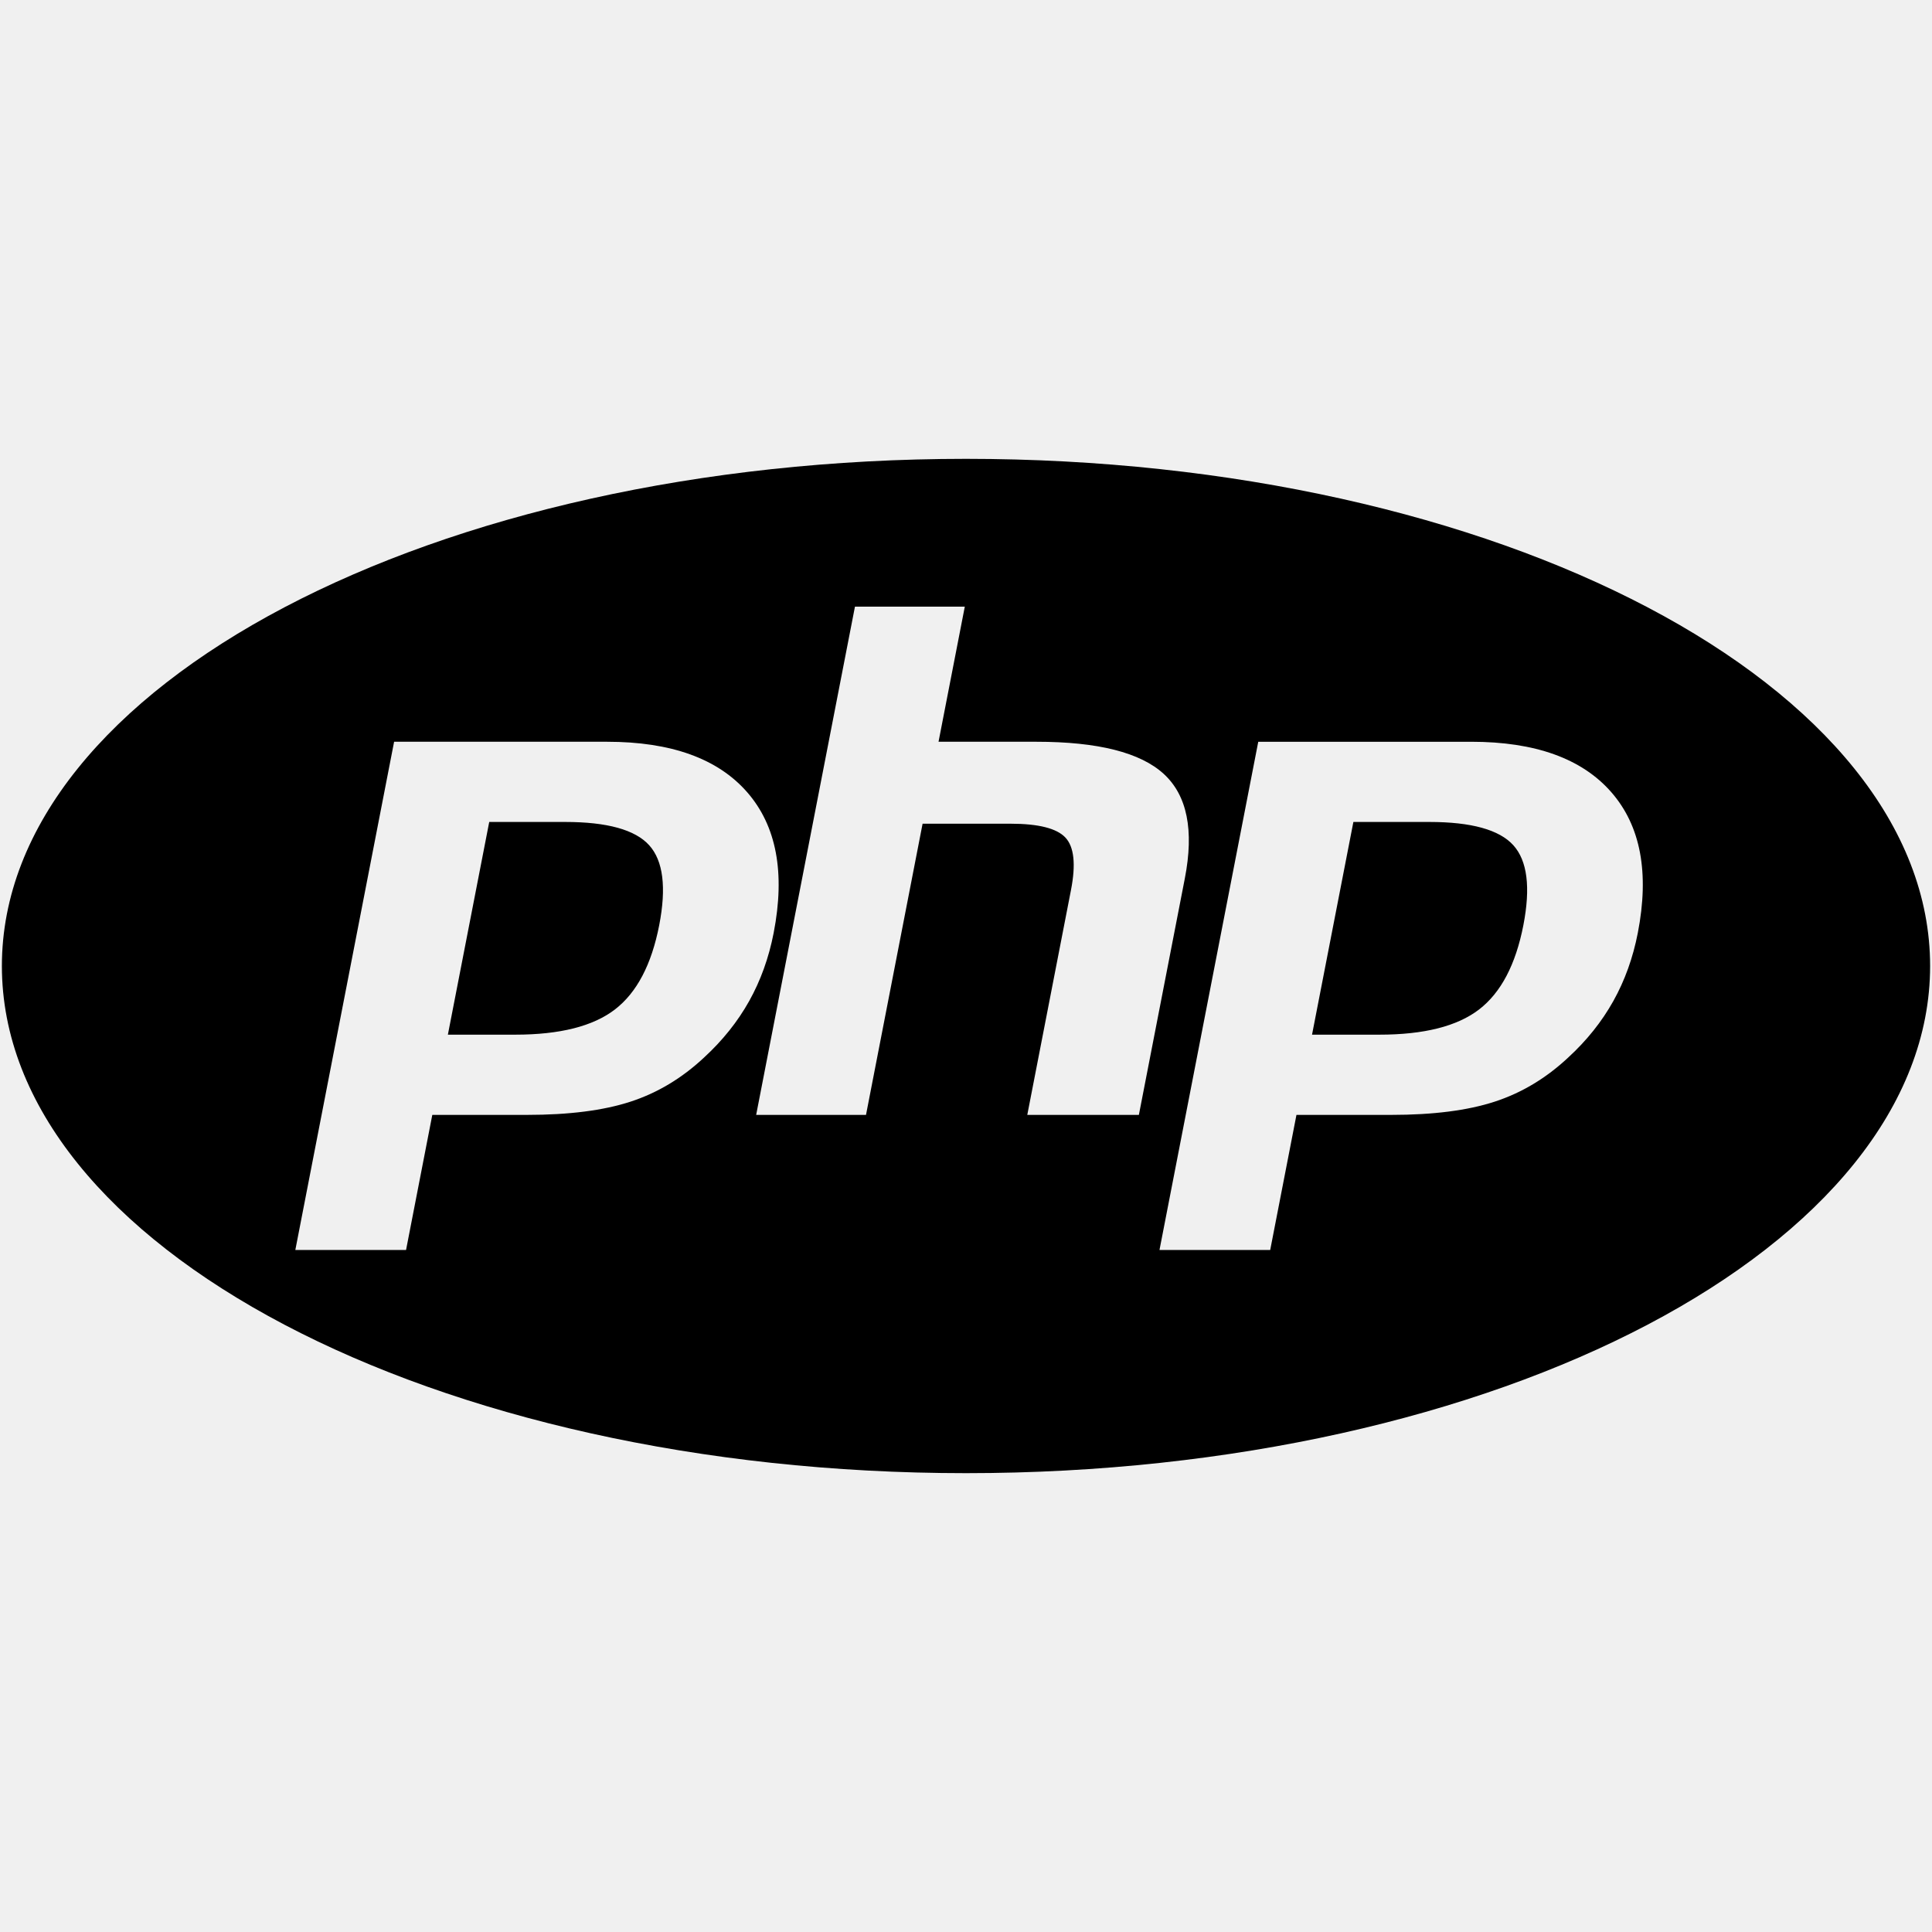
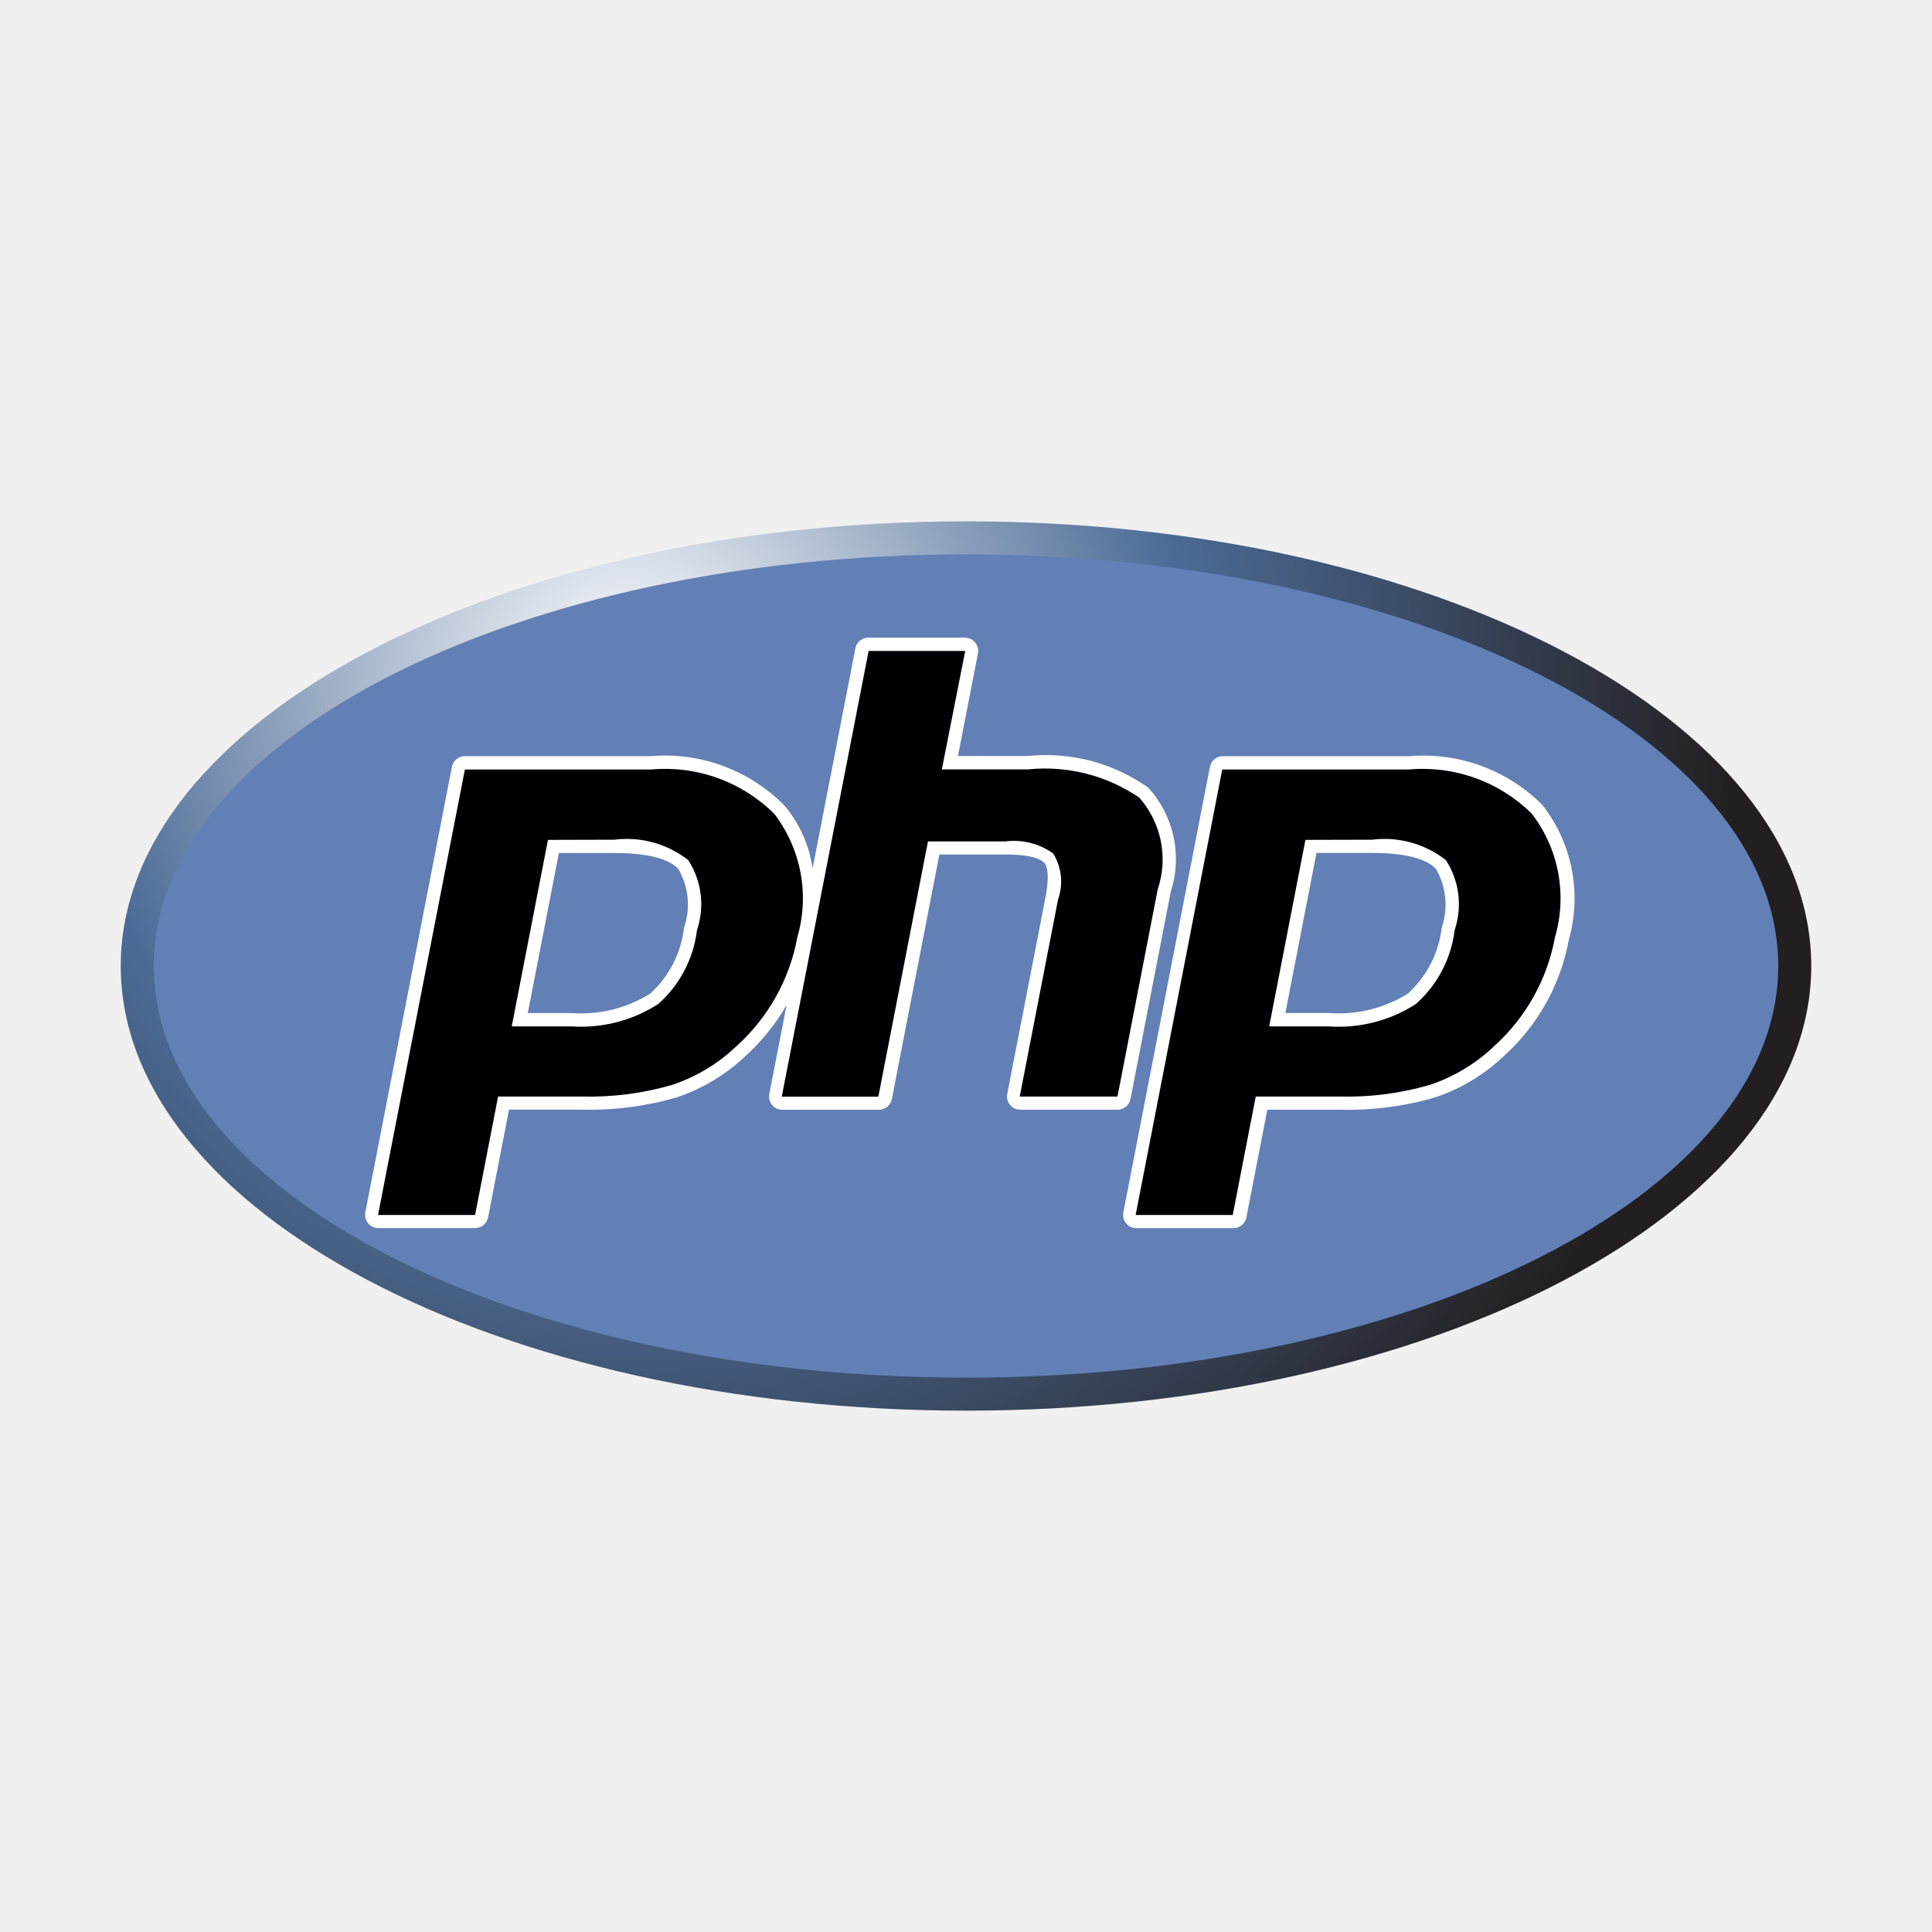
- <svg xmlns="http://www.w3.org/2000/svg" fill="#000000" version="1.1" width="800px" height="800px" viewBox="0 0 512 512" enable-background="new 0 0 512 512" xml:space="preserve">
-   <g id="5151e0c8492e5103c096af88a51e2ea6">
-     <path display="inline" d="M401.054,224c3.714,4.115,4.595,11.181,2.653,21.19c-2.029,10.425-5.935,17.862-11.723,22.32   c-5.793,4.458-14.602,6.687-26.432,6.687h-17.849l10.957-56.37h20.103C389.913,217.827,397.34,219.886,401.054,224z    M149.754,217.827h-20.103l-10.958,56.37h17.848c11.827,0,20.639-2.229,26.432-6.687c5.789-4.458,9.694-11.896,11.723-22.32   c1.942-10.01,1.06-17.075-2.653-21.19C168.33,219.886,160.903,217.827,149.754,217.827z M511.5,256   c0,74.229-114.393,134.403-255.5,134.403S0.5,330.229,0.5,256c0-74.228,114.393-134.403,255.5-134.403S511.5,181.772,511.5,256z    M198.542,265.286c3.04-5.448,5.203-11.461,6.483-18.037c3.102-15.967,0.761-28.403-7.024-37.313   c-7.781-8.91-20.165-13.363-37.136-13.363h-56.423L78.265,331.261h29.342l6.958-35.805h25.134c11.087,0,20.21-1.164,27.372-3.497   c7.161-2.329,13.669-6.233,19.528-11.719C191.514,275.72,195.493,270.738,198.542,265.286z M301.814,295.456l12.181-62.682   c2.479-12.747,0.619-21.971-5.572-27.664c-6.196-5.688-17.449-8.537-33.768-8.537h-25.933l6.961-35.81h-29.11l-26.182,134.692   h29.11l14.996-77.165h23.267c7.448,0,12.317,1.232,14.604,3.698c2.287,2.467,2.773,7.091,1.455,13.869l-11.581,59.598H301.814z    M427.011,209.937c-7.78-8.91-20.164-13.363-37.135-13.363h-56.424l-26.178,134.688h29.343l6.957-35.805h25.135   c11.086,0,20.21-1.164,27.371-3.497c7.161-2.329,13.669-6.233,19.528-11.719c4.92-4.521,8.896-9.502,11.943-14.954   c3.044-5.448,5.202-11.461,6.483-18.037C437.137,231.282,434.796,218.846,427.011,209.937z">
- 
- </path>
-   </g>
+ <svg xmlns="http://www.w3.org/2000/svg" viewBox="0 0 32 32">
+   <defs>
+     <radialGradient id="a" cx="-16.114" cy="20.532" r="18.384" gradientTransform="translate(26.52 -9.307)" gradientUnits="userSpaceOnUse">
+       <stop offset="0" stop-color="#fff" />
+       <stop offset="0.5" stop-color="#4c6b96" />
+       <stop offset="1" stop-color="#231f20" />
+     </radialGradient>
+   </defs>
+   <ellipse cx="16" cy="16" rx="14" ry="7.365" style="fill:url(#a)" />
+   <ellipse cx="16" cy="16" rx="13.453" ry="6.818" style="fill:#6280b6" />
+   <path d="M18.725,18.2l.667-3.434a1.752,1.752,0,0,0-.372-1.719,2.929,2.929,0,0,0-2-.525H15.867l.331-1.7a.219.219,0,0,0-.215-.26h-1.6a.219.219,0,0,0-.215.177l-.709,3.646a2.051,2.051,0,0,0-.477-1.054,2.783,2.783,0,0,0-2.2-.807H7.7a.219.219,0,0,0-.215.177l-1.434,7.38a.219.219,0,0,0,.215.26H7.869a.219.219,0,0,0,.215-.177l.347-1.785h1.2a5.167,5.167,0,0,0,1.568-.2,3.068,3.068,0,0,0,1.15-.689,3.538,3.538,0,0,0,.68-.844l-.287,1.475a.219.219,0,0,0,.215.26h1.6a.219.219,0,0,0,.215-.177l.787-4.051h1.094c.466,0,.6.093.64.133s.1.165.025.569l-.635,3.265a.219.219,0,0,0,.215.26h1.62A.219.219,0,0,0,18.725,18.2ZM11.33,15.366a1.749,1.749,0,0,1-.561,1.092,2.171,2.171,0,0,1-1.315.321H8.742l.515-2.651h.921c.677,0,.949.145,1.059.266A1.181,1.181,0,0,1,11.33,15.366Z" style="fill:#fff" />
+   <path d="M25.546,13.332a2.783,2.783,0,0,0-2.2-.807H20.255a.219.219,0,0,0-.215.177l-1.434,7.38a.219.219,0,0,0,.215.26h1.608a.219.219,0,0,0,.215-.177l.347-1.785h1.2a5.167,5.167,0,0,0,1.568-.2,3.068,3.068,0,0,0,1.15-.689,3.425,3.425,0,0,0,1.076-1.927A2.512,2.512,0,0,0,25.546,13.332Zm-1.667,2.034a1.749,1.749,0,0,1-.561,1.092A2.171,2.171,0,0,1,22,16.778H21.29l.515-2.651h.921c.677,0,.949.145,1.059.266A1.181,1.181,0,0,1,23.879,15.366Z" style="fill:#fff" />
+   <path d="M10.178,13.908a1.645,1.645,0,0,1,1.221.338,1.34,1.34,0,0,1,.145,1.161,1.945,1.945,0,0,1-.642,1.223A2.361,2.361,0,0,1,9.454,17H8.476l.6-3.089ZM6.261,20.124H7.869l.381-1.962H9.627a4.931,4.931,0,0,0,1.5-.191,2.84,2.84,0,0,0,1.07-.642,3.207,3.207,0,0,0,1.01-1.808,2.3,2.3,0,0,0-.385-2.044,2.568,2.568,0,0,0-2.035-.732H7.7Z" style="fill:#000004" />
+   <path d="M14.387,10.782h1.6L15.6,12.744h1.421a2.767,2.767,0,0,1,1.85.468,1.548,1.548,0,0,1,.305,1.516l-.667,3.434H16.89l.635-3.265a.886.886,0,0,0-.08-.76,1.121,1.121,0,0,0-.8-.2H15.37l-.822,4.228h-1.6Z" style="fill:#000004" />
+   <path d="M22.727,13.908a1.645,1.645,0,0,1,1.221.338,1.34,1.34,0,0,1,.145,1.161,1.945,1.945,0,0,1-.642,1.223A2.361,2.361,0,0,1,22,17h-.978l.6-3.089ZM18.81,20.124h1.608l.381-1.962h1.377a4.931,4.931,0,0,0,1.5-.191,2.84,2.84,0,0,0,1.07-.642,3.207,3.207,0,0,0,1.01-1.808,2.3,2.3,0,0,0-.385-2.044,2.568,2.568,0,0,0-2.035-.732H20.244Z" style="fill:#000004" />
</svg>
